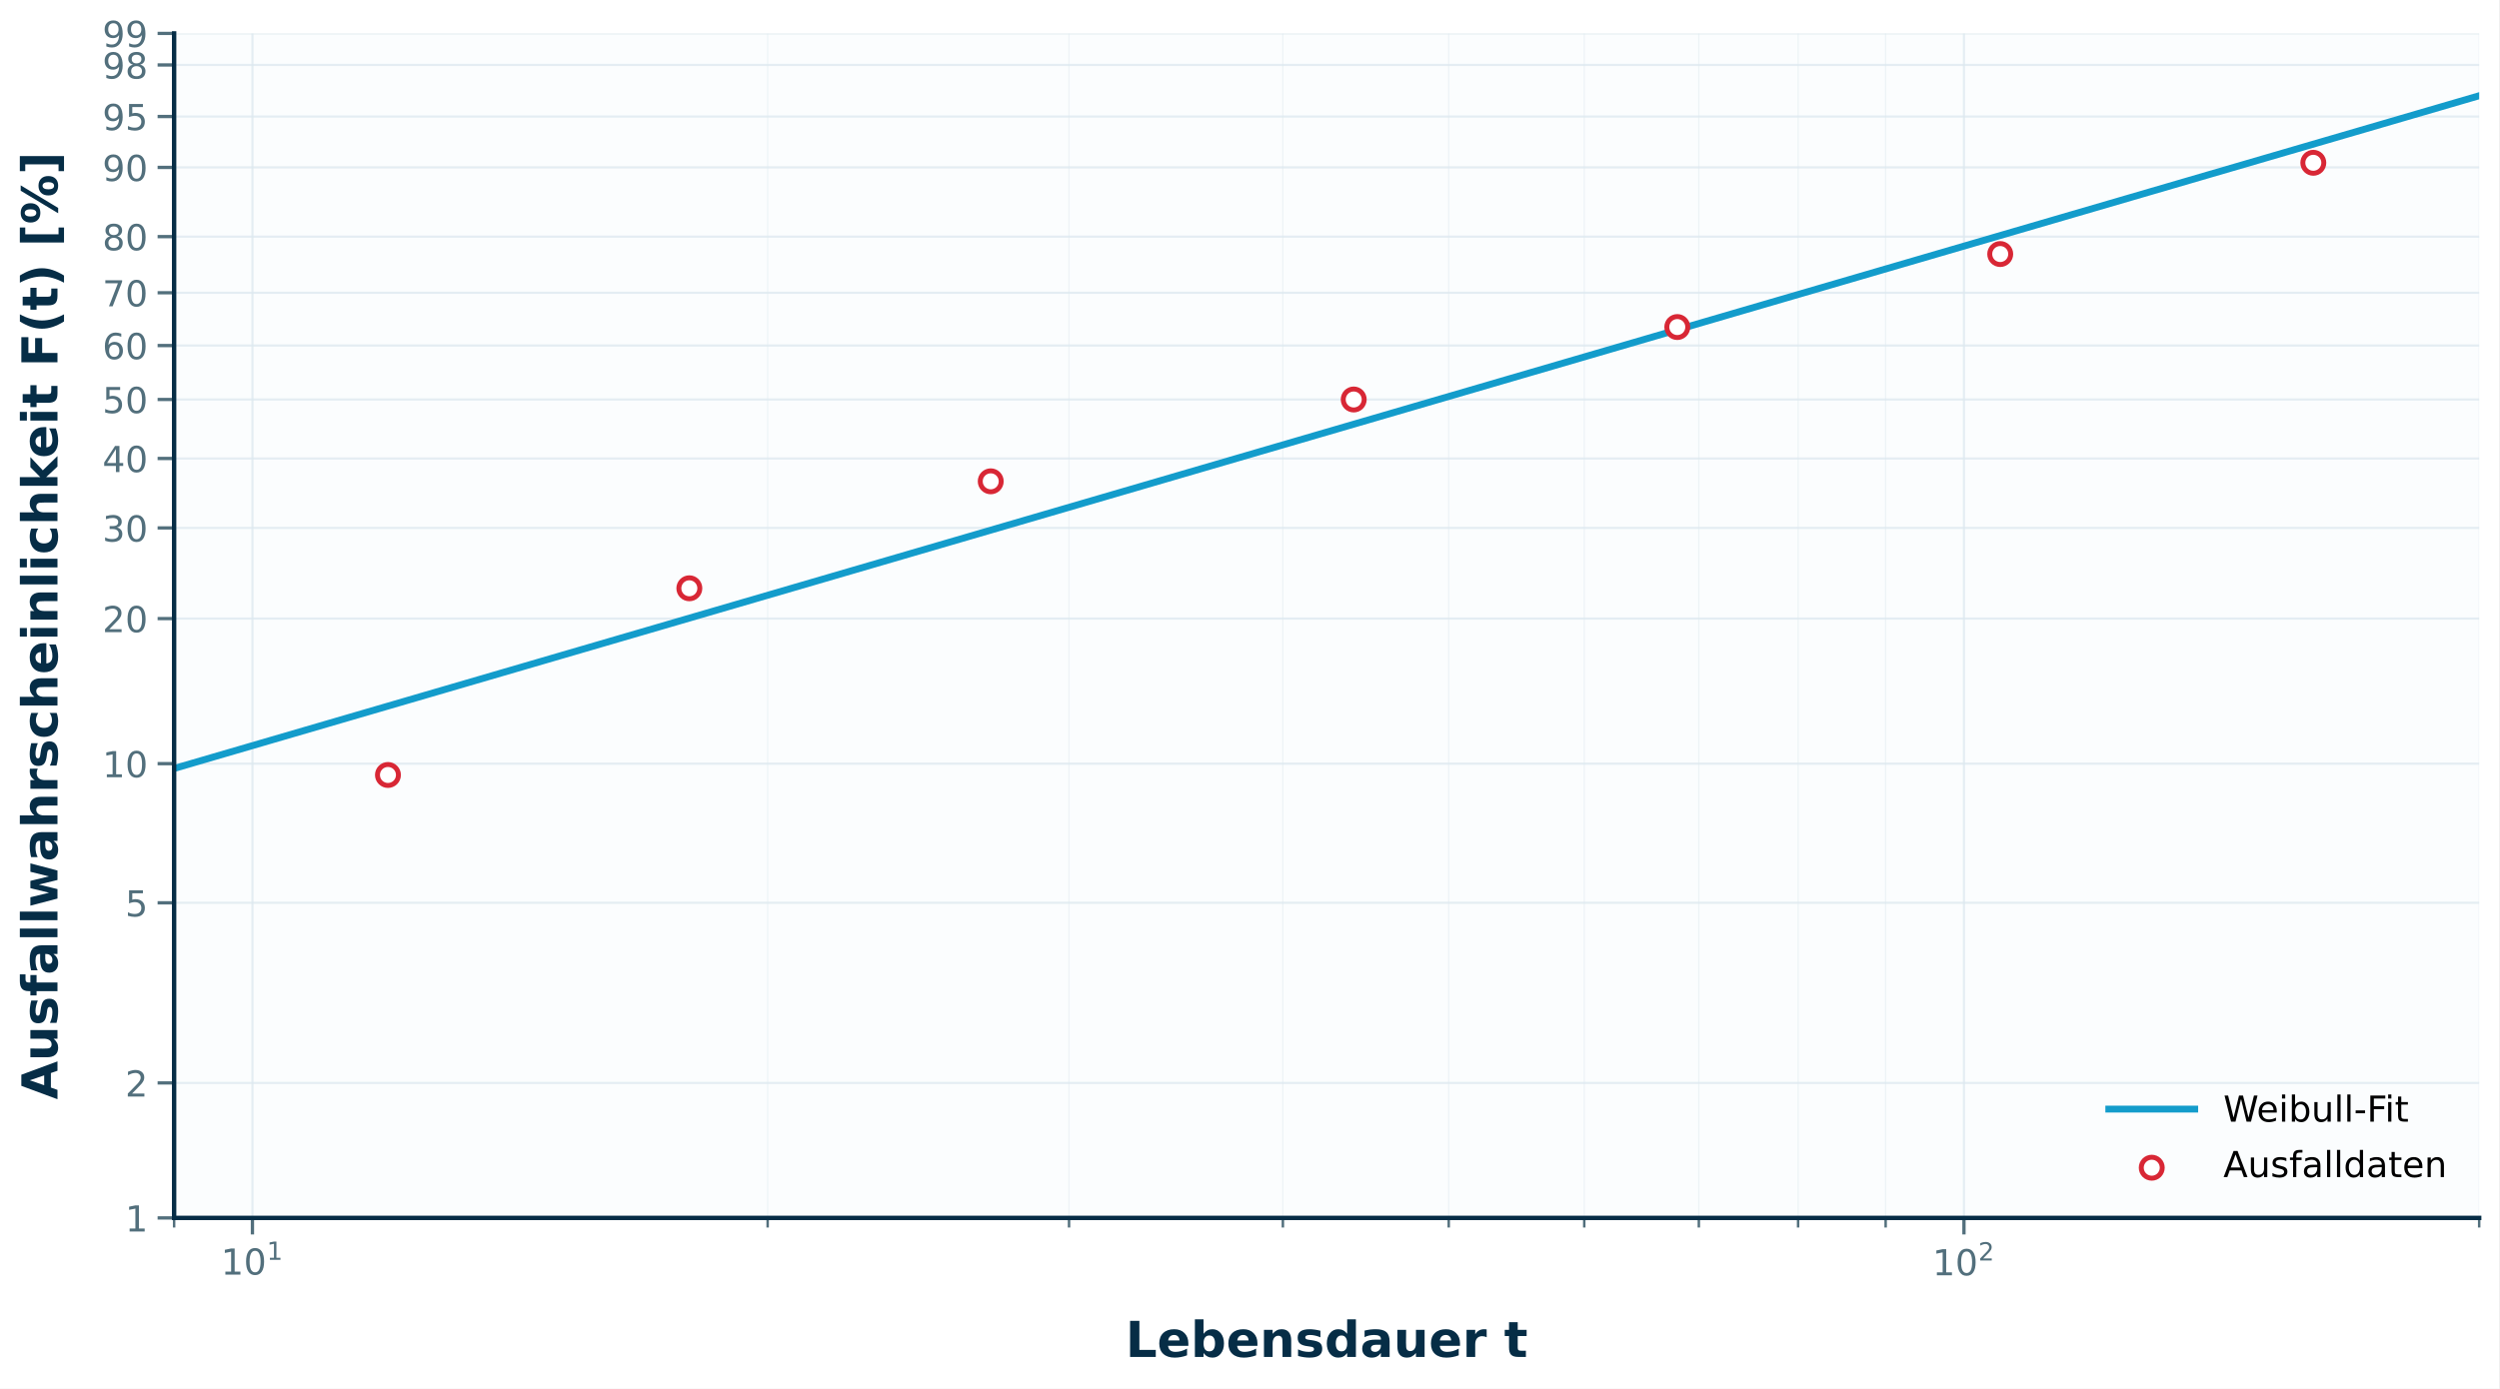
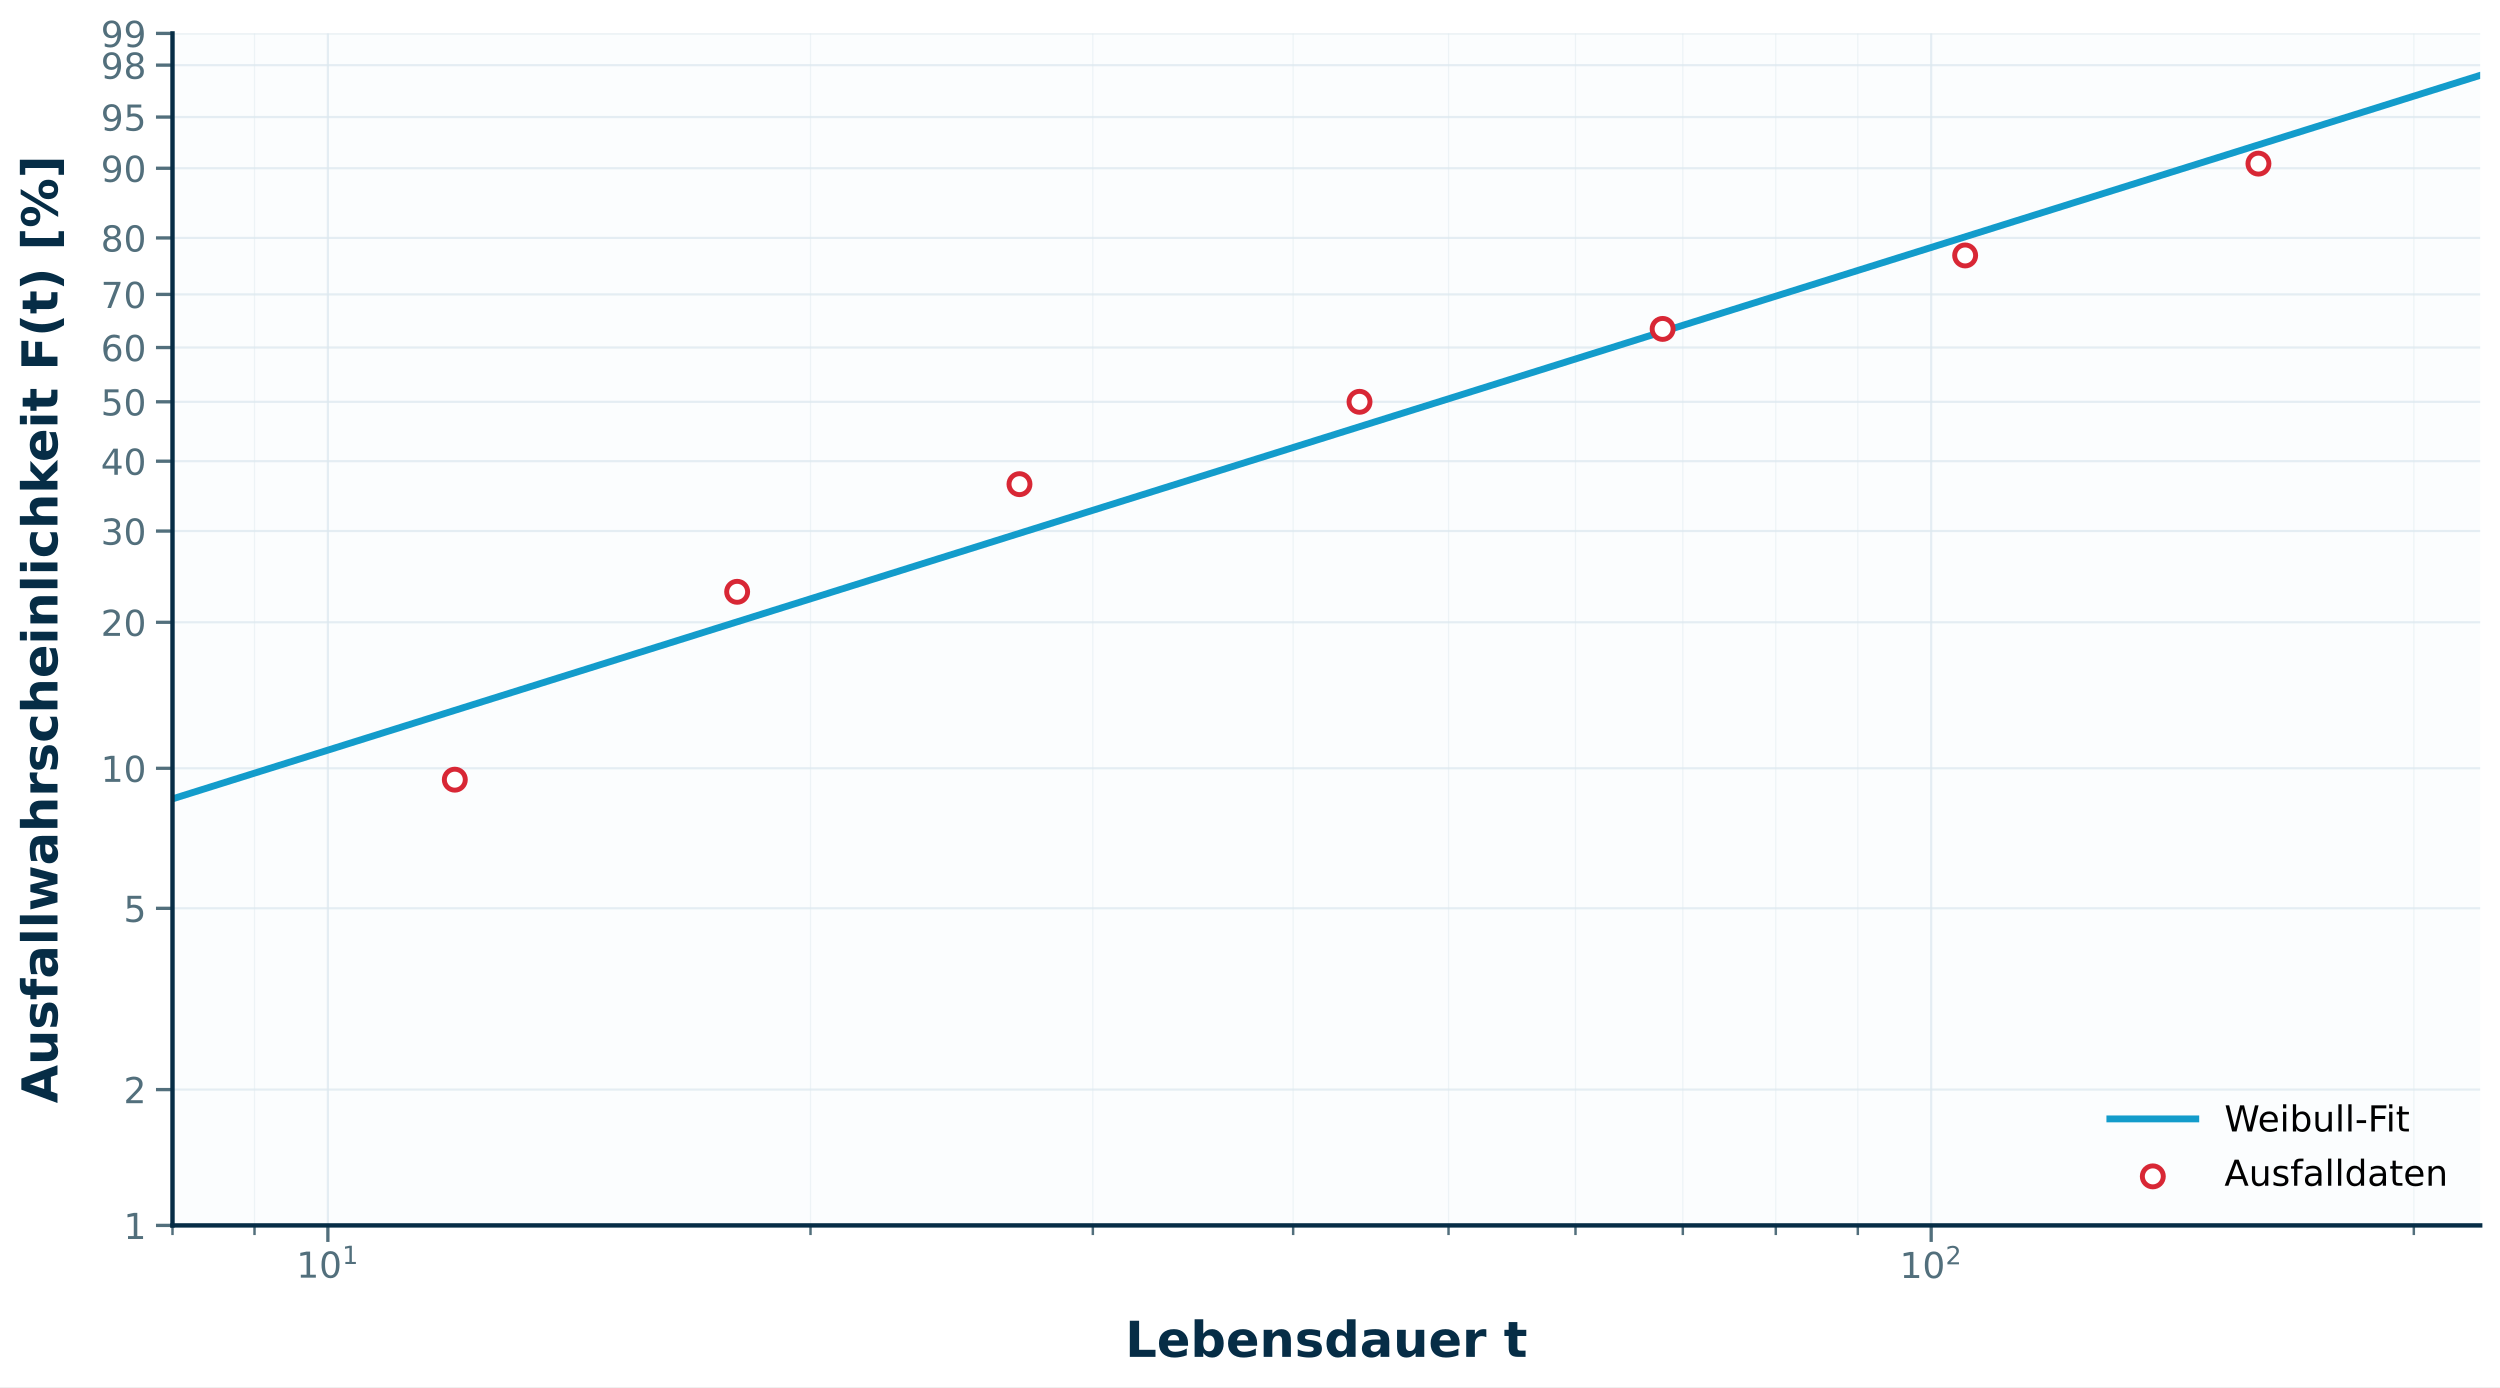
- <svg xmlns="http://www.w3.org/2000/svg" xmlns:xlink="http://www.w3.org/1999/xlink" width="907.664pt" height="504.541pt" viewBox="0 0 907.664 504.541" version="1.1">
+ <svg xmlns="http://www.w3.org/2000/svg" xmlns:xlink="http://www.w3.org/1999/xlink" width="908.183pt" height="503.861pt" viewBox="0 0 908.183 503.861" version="1.1">
  <defs>
    <style type="text/css">*{stroke-linejoin: round; stroke-linecap: butt}</style>
  </defs>
  <g id="figure_1">
    <g id="patch_1">
-       <path d="M 0 504.541  L 907.664 504.541  L 907.664 0  L 0 0  z " style="fill: #ffffff" />
+       <path d="M 0 503.861  L 908.183 503.861  L 908.183 0  L 0 0  z " style="fill: #ffffff" />
    </g>
    <g id="axes_1">
      <g id="patch_2">
-         <path d="M 63.244 442.497  L 900.464 442.497  L 900.464 12.138  L 63.244 12.138  z " style="fill: #fbfdfe" />
+         <path d="M 62.663 445.159  L 900.983 445.159  L 900.983 12.139  L 62.663 12.139  z " style="fill: #fbfdfe" />
      </g>
      <g id="matplotlib.axis_1">
        <g id="xtick_1">
          <g id="line2d_1">
-             <path d="M 91.689 442.497  L 91.689 12.138  " clip-path="url(#p58fdccdf12)" style="fill: none; stroke: #dce8ee; stroke-opacity: 0.75; stroke-width: 0.8; stroke-linecap: square" />
+             <path d="M 119.107 445.159  L 119.107 12.139  " clip-path="url(#pe718c71eda)" style="fill: none; stroke: #dce8ee; stroke-opacity: 0.75; stroke-width: 0.8; stroke-linecap: square" />
          </g>
          <g id="line2d_2">
            <defs>
-               <path id="m9594c41110" d="M 0 0  L 0 6  " style="stroke: #526f7c; stroke-width: 1.2" />
+               <path id="m0510dfa0d0" d="M 0 0  L 0 6  " style="stroke: #526f7c; stroke-width: 1.2" />
            </defs>
            <g>
-               <use xlink:href="#m9594c41110" x="91.689" y="442.497" style="fill: #526f7c; stroke: #526f7c; stroke-width: 1.2" />
+               <use xlink:href="#m0510dfa0d0" x="119.107" y="445.159" style="fill: #526f7c; stroke: #526f7c; stroke-width: 1.2" />
            </g>
          </g>
          <g id="text_1">
-             <g style="fill: #526f7c" transform="translate(80.2487 464.087)">
+             <g style="fill: #526f7c" transform="translate(107.6671 464.537)">
              <text>
-                 <tspan x="0" y="-0.992" style="font-size: 13px; font-family: 'DejaVu Sans'; fill: #526f7c">1</tspan>
-                 <tspan x="8.271" y="-0.992" style="font-size: 13px; font-family: 'DejaVu Sans'; fill: #526f7c">0</tspan>
-                 <tspan x="16.666" y="-6.361" style="font-size: 9.1px; font-family: 'DejaVu Sans'; fill: #526f7c">1</tspan>
+                 <tspan x="0" y="-0.384" style="font-size: 13px; font-family: 'DejaVu Sans'; fill: #526f7c">1</tspan>
+                 <tspan x="8.271" y="-0.384" style="font-size: 13px; font-family: 'DejaVu Sans'; fill: #526f7c">0</tspan>
+                 <tspan x="16.666" y="-5.361" style="font-size: 9.1px; font-family: 'DejaVu Sans'; fill: #526f7c">1</tspan>
              </text>
            </g>
          </g>
        </g>
        <g id="xtick_2">
          <g id="line2d_3">
-             <path d="M 713.331 442.497  L 713.331 12.138  " clip-path="url(#p58fdccdf12)" style="fill: none; stroke: #dce8ee; stroke-opacity: 0.75; stroke-width: 0.8; stroke-linecap: square" />
+             <path d="M 701.544 445.159  L 701.544 12.139  " clip-path="url(#pe718c71eda)" style="fill: none; stroke: #dce8ee; stroke-opacity: 0.75; stroke-width: 0.8; stroke-linecap: square" />
          </g>
          <g id="line2d_4">
            <g>
-               <use xlink:href="#m9594c41110" x="713.331" y="442.497" style="fill: #526f7c; stroke: #526f7c; stroke-width: 1.2" />
+               <use xlink:href="#m0510dfa0d0" x="701.544" y="445.159" style="fill: #526f7c; stroke: #526f7c; stroke-width: 1.2" />
            </g>
          </g>
          <g id="text_2">
-             <g style="fill: #526f7c" transform="translate(701.8909 464.217)">
+             <g style="fill: #526f7c" transform="translate(690.1036 464.537)">
              <text>
-                 <tspan x="0" y="-0.872" style="font-size: 13px; font-family: 'DejaVu Sans'; fill: #526f7c">1</tspan>
-                 <tspan x="8.271" y="-0.872" style="font-size: 13px; font-family: 'DejaVu Sans'; fill: #526f7c">0</tspan>
-                 <tspan x="16.666" y="-6.241" style="font-size: 9.1px; font-family: 'DejaVu Sans'; fill: #526f7c">2</tspan>
+                 <tspan x="0" y="-0.264" style="font-size: 13px; font-family: 'DejaVu Sans'; fill: #526f7c">1</tspan>
+                 <tspan x="8.271" y="-0.264" style="font-size: 13px; font-family: 'DejaVu Sans'; fill: #526f7c">0</tspan>
+                 <tspan x="16.666" y="-5.241" style="font-size: 9.1px; font-family: 'DejaVu Sans'; fill: #526f7c">2</tspan>
              </text>
            </g>
          </g>
        </g>
        <g id="xtick_3">
          <g id="line2d_5">
-             <path d="M 63.244 442.497  L 63.244 12.138  " clip-path="url(#p58fdccdf12)" style="fill: none; stroke: #dce8ee; stroke-opacity: 0.45; stroke-width: 0.45; stroke-linecap: square" />
+             <path d="M 62.663 445.159  L 62.663 12.139  " clip-path="url(#pe718c71eda)" style="fill: none; stroke: #dce8ee; stroke-opacity: 0.45; stroke-width: 0.45; stroke-linecap: square" />
          </g>
          <g id="line2d_6">
            <defs>
-               <path id="m2a8c888214" d="M 0 0  L 0 3.5  " style="stroke: #526f7c; stroke-width: 0.9" />
+               <path id="ma591bdbd3f" d="M 0 0  L 0 3.5  " style="stroke: #526f7c; stroke-width: 0.9" />
            </defs>
            <g>
-               <use xlink:href="#m2a8c888214" x="63.244" y="442.497" style="fill: #526f7c; stroke: #526f7c; stroke-width: 0.9" />
+               <use xlink:href="#ma591bdbd3f" x="62.663" y="445.159" style="fill: #526f7c; stroke: #526f7c; stroke-width: 0.9" />
            </g>
          </g>
        </g>
        <g id="xtick_4">
          <g id="line2d_7">
-             <path d="M 278.822 442.497  L 278.822 12.138  " clip-path="url(#p58fdccdf12)" style="fill: none; stroke: #dce8ee; stroke-opacity: 0.45; stroke-width: 0.45; stroke-linecap: square" />
+             <path d="M 92.456 445.159  L 92.456 12.139  " clip-path="url(#pe718c71eda)" style="fill: none; stroke: #dce8ee; stroke-opacity: 0.45; stroke-width: 0.45; stroke-linecap: square" />
          </g>
          <g id="line2d_8">
            <g>
-               <use xlink:href="#m2a8c888214" x="278.822" y="442.497" style="fill: #526f7c; stroke: #526f7c; stroke-width: 0.9" />
+               <use xlink:href="#ma591bdbd3f" x="92.456" y="445.159" style="fill: #526f7c; stroke: #526f7c; stroke-width: 0.9" />
            </g>
          </g>
        </g>
        <g id="xtick_5">
          <g id="line2d_9">
-             <path d="M 388.287 442.497  L 388.287 12.138  " clip-path="url(#p58fdccdf12)" style="fill: none; stroke: #dce8ee; stroke-opacity: 0.45; stroke-width: 0.45; stroke-linecap: square" />
+             <path d="M 294.438 445.159  L 294.438 12.139  " clip-path="url(#pe718c71eda)" style="fill: none; stroke: #dce8ee; stroke-opacity: 0.45; stroke-width: 0.45; stroke-linecap: square" />
          </g>
          <g id="line2d_10">
            <g>
-               <use xlink:href="#m2a8c888214" x="388.287" y="442.497" style="fill: #526f7c; stroke: #526f7c; stroke-width: 0.9" />
+               <use xlink:href="#ma591bdbd3f" x="294.438" y="445.159" style="fill: #526f7c; stroke: #526f7c; stroke-width: 0.9" />
            </g>
          </g>
        </g>
        <g id="xtick_6">
          <g id="line2d_11">
-             <path d="M 465.955 442.497  L 465.955 12.138  " clip-path="url(#p58fdccdf12)" style="fill: none; stroke: #dce8ee; stroke-opacity: 0.45; stroke-width: 0.45; stroke-linecap: square" />
+             <path d="M 397 445.159  L 397 12.139  " clip-path="url(#pe718c71eda)" style="fill: none; stroke: #dce8ee; stroke-opacity: 0.45; stroke-width: 0.45; stroke-linecap: square" />
          </g>
          <g id="line2d_12">
            <g>
-               <use xlink:href="#m2a8c888214" x="465.955" y="442.497" style="fill: #526f7c; stroke: #526f7c; stroke-width: 0.9" />
+               <use xlink:href="#ma591bdbd3f" x="397" y="445.159" style="fill: #526f7c; stroke: #526f7c; stroke-width: 0.9" />
            </g>
          </g>
        </g>
        <g id="xtick_7">
          <g id="line2d_13">
-             <path d="M 526.198 442.497  L 526.198 12.138  " clip-path="url(#p58fdccdf12)" style="fill: none; stroke: #dce8ee; stroke-opacity: 0.45; stroke-width: 0.45; stroke-linecap: square" />
+             <path d="M 469.769 445.159  L 469.769 12.139  " clip-path="url(#pe718c71eda)" style="fill: none; stroke: #dce8ee; stroke-opacity: 0.45; stroke-width: 0.45; stroke-linecap: square" />
          </g>
          <g id="line2d_14">
            <g>
-               <use xlink:href="#m2a8c888214" x="526.198" y="442.497" style="fill: #526f7c; stroke: #526f7c; stroke-width: 0.9" />
+               <use xlink:href="#ma591bdbd3f" x="469.769" y="445.159" style="fill: #526f7c; stroke: #526f7c; stroke-width: 0.9" />
            </g>
          </g>
        </g>
        <g id="xtick_8">
          <g id="line2d_15">
-             <path d="M 575.42 442.497  L 575.42 12.138  " clip-path="url(#p58fdccdf12)" style="fill: none; stroke: #dce8ee; stroke-opacity: 0.45; stroke-width: 0.45; stroke-linecap: square" />
+             <path d="M 526.213 445.159  L 526.213 12.139  " clip-path="url(#pe718c71eda)" style="fill: none; stroke: #dce8ee; stroke-opacity: 0.45; stroke-width: 0.45; stroke-linecap: square" />
          </g>
          <g id="line2d_16">
            <g>
-               <use xlink:href="#m2a8c888214" x="575.42" y="442.497" style="fill: #526f7c; stroke: #526f7c; stroke-width: 0.9" />
+               <use xlink:href="#ma591bdbd3f" x="526.213" y="445.159" style="fill: #526f7c; stroke: #526f7c; stroke-width: 0.9" />
            </g>
          </g>
        </g>
        <g id="xtick_9">
          <g id="line2d_17">
-             <path d="M 617.037 442.497  L 617.037 12.138  " clip-path="url(#p58fdccdf12)" style="fill: none; stroke: #dce8ee; stroke-opacity: 0.45; stroke-width: 0.45; stroke-linecap: square" />
+             <path d="M 572.331 445.159  L 572.331 12.139  " clip-path="url(#pe718c71eda)" style="fill: none; stroke: #dce8ee; stroke-opacity: 0.45; stroke-width: 0.45; stroke-linecap: square" />
          </g>
          <g id="line2d_18">
            <g>
-               <use xlink:href="#m2a8c888214" x="617.037" y="442.497" style="fill: #526f7c; stroke: #526f7c; stroke-width: 0.9" />
+               <use xlink:href="#ma591bdbd3f" x="572.331" y="445.159" style="fill: #526f7c; stroke: #526f7c; stroke-width: 0.9" />
            </g>
          </g>
        </g>
        <g id="xtick_10">
          <g id="line2d_19">
-             <path d="M 653.088 442.497  L 653.088 12.138  " clip-path="url(#p58fdccdf12)" style="fill: none; stroke: #dce8ee; stroke-opacity: 0.45; stroke-width: 0.45; stroke-linecap: square" />
+             <path d="M 611.323 445.159  L 611.323 12.139  " clip-path="url(#pe718c71eda)" style="fill: none; stroke: #dce8ee; stroke-opacity: 0.45; stroke-width: 0.45; stroke-linecap: square" />
          </g>
          <g id="line2d_20">
            <g>
-               <use xlink:href="#m2a8c888214" x="653.088" y="442.497" style="fill: #526f7c; stroke: #526f7c; stroke-width: 0.9" />
+               <use xlink:href="#ma591bdbd3f" x="611.323" y="445.159" style="fill: #526f7c; stroke: #526f7c; stroke-width: 0.9" />
            </g>
          </g>
        </g>
        <g id="xtick_11">
          <g id="line2d_21">
-             <path d="M 684.886 442.497  L 684.886 12.138  " clip-path="url(#p58fdccdf12)" style="fill: none; stroke: #dce8ee; stroke-opacity: 0.45; stroke-width: 0.45; stroke-linecap: square" />
+             <path d="M 645.1 445.159  L 645.1 12.139  " clip-path="url(#pe718c71eda)" style="fill: none; stroke: #dce8ee; stroke-opacity: 0.45; stroke-width: 0.45; stroke-linecap: square" />
          </g>
          <g id="line2d_22">
            <g>
-               <use xlink:href="#m2a8c888214" x="684.886" y="442.497" style="fill: #526f7c; stroke: #526f7c; stroke-width: 0.9" />
+               <use xlink:href="#ma591bdbd3f" x="645.1" y="445.159" style="fill: #526f7c; stroke: #526f7c; stroke-width: 0.9" />
            </g>
          </g>
        </g>
        <g id="xtick_12">
          <g id="line2d_23">
-             <path d="M 900.464 442.497  L 900.464 12.138  " clip-path="url(#p58fdccdf12)" style="fill: none; stroke: #dce8ee; stroke-opacity: 0.45; stroke-width: 0.45; stroke-linecap: square" />
+             <path d="M 674.893 445.159  L 674.893 12.139  " clip-path="url(#pe718c71eda)" style="fill: none; stroke: #dce8ee; stroke-opacity: 0.45; stroke-width: 0.45; stroke-linecap: square" />
          </g>
          <g id="line2d_24">
            <g>
-               <use xlink:href="#m2a8c888214" x="900.464" y="442.497" style="fill: #526f7c; stroke: #526f7c; stroke-width: 0.9" />
+               <use xlink:href="#ma591bdbd3f" x="674.893" y="445.159" style="fill: #526f7c; stroke: #526f7c; stroke-width: 0.9" />
+             </g>
+           </g>
+         </g>
+         <g id="xtick_13">
+           <g id="line2d_25">
+             <path d="M 876.875 445.159  L 876.875 12.139  " clip-path="url(#pe718c71eda)" style="fill: none; stroke: #dce8ee; stroke-opacity: 0.45; stroke-width: 0.45; stroke-linecap: square" />
+           </g>
+           <g id="line2d_26">
+             <g>
+               <use xlink:href="#ma591bdbd3f" x="876.875" y="445.159" style="fill: #526f7c; stroke: #526f7c; stroke-width: 0.9" />
            </g>
          </g>
        </g>
        <g id="text_3">
-           <text style="font-weight: 700; font-size: 18px; font-family: 'DejaVu Sans'; text-anchor: middle; fill: #062d46" x="481.854" y="493.017" transform="rotate(-0 481.8539 493.0172)">Lebensdauer t</text>
+           <text style="font-weight: 700; font-size: 18px; font-family: 'DejaVu Sans'; text-anchor: middle; fill: #062d46" x="481.823" y="492.918" transform="rotate(-0 481.8231 492.9177)">Lebensdauer t</text>
        </g>
      </g>
      <g id="matplotlib.axis_2">
        <g id="ytick_1">
-           <g id="line2d_25">
-             <path d="M 63.244 442.497  L 900.464 442.497  " clip-path="url(#p58fdccdf12)" style="fill: none; stroke: #dce8ee; stroke-opacity: 0.75; stroke-width: 0.8; stroke-linecap: square" />
-           </g>
-           <g id="line2d_26">
+           <g id="line2d_27">
+             <path d="M 62.663 445.159  L 900.983 445.159  " clip-path="url(#pe718c71eda)" style="fill: none; stroke: #dce8ee; stroke-opacity: 0.75; stroke-width: 0.8; stroke-linecap: square" />
+           </g>
+           <g id="line2d_28">
            <defs>
-               <path id="m9ea22dfde1" d="M 0 0  L -6 0  " style="stroke: #526f7c; stroke-width: 1.2" />
+               <path id="m55035fe10d" d="M 0 0  L -6 0  " style="stroke: #526f7c; stroke-width: 1.2" />
            </defs>
            <g>
-               <use xlink:href="#m9ea22dfde1" x="63.244" y="442.497" style="fill: #526f7c; stroke: #526f7c; stroke-width: 1.2" />
+               <use xlink:href="#m55035fe10d" x="62.663" y="445.159" style="fill: #526f7c; stroke: #526f7c; stroke-width: 1.2" />
            </g>
          </g>
          <g id="text_4">
-             <text style="font-size: 13px; font-family: 'DejaVu Sans'; text-anchor: end; fill: #526f7c" x="53.744" y="447.435" transform="rotate(-0 53.74391 447.4354)">1</text>
+             <text style="font-size: 13px; font-family: 'DejaVu Sans'; text-anchor: end; fill: #526f7c" x="53.163" y="450.098" transform="rotate(-0 53.16313 450.098)">1</text>
          </g>
        </g>
        <g id="ytick_2">
-           <g id="line2d_27">
-             <path d="M 63.244 393.458  L 900.464 393.458  " clip-path="url(#p58fdccdf12)" style="fill: none; stroke: #dce8ee; stroke-opacity: 0.75; stroke-width: 0.8; stroke-linecap: square" />
-           </g>
-           <g id="line2d_28">
-             <g>
-               <use xlink:href="#m9ea22dfde1" x="63.244" y="393.458" style="fill: #526f7c; stroke: #526f7c; stroke-width: 1.2" />
+           <g id="line2d_29">
+             <path d="M 62.663 395.816  L 900.983 395.816  " clip-path="url(#pe718c71eda)" style="fill: none; stroke: #dce8ee; stroke-opacity: 0.75; stroke-width: 0.8; stroke-linecap: square" />
+           </g>
+           <g id="line2d_30">
+             <g>
+               <use xlink:href="#m55035fe10d" x="62.663" y="395.816" style="fill: #526f7c; stroke: #526f7c; stroke-width: 1.2" />
            </g>
          </g>
          <g id="text_5">
-             <text style="font-size: 13px; font-family: 'DejaVu Sans'; text-anchor: end; fill: #526f7c" x="53.744" y="398.396" transform="rotate(-0 53.74391 398.396)">2</text>
+             <text style="font-size: 13px; font-family: 'DejaVu Sans'; text-anchor: end; fill: #526f7c" x="53.163" y="400.755" transform="rotate(-0 53.16313 400.7552)">2</text>
          </g>
        </g>
        <g id="ytick_3">
-           <g id="line2d_29">
-             <path d="M 63.244 328.016  L 900.464 328.016  " clip-path="url(#p58fdccdf12)" style="fill: none; stroke: #dce8ee; stroke-opacity: 0.75; stroke-width: 0.8; stroke-linecap: square" />
-           </g>
-           <g id="line2d_30">
-             <g>
-               <use xlink:href="#m9ea22dfde1" x="63.244" y="328.016" style="fill: #526f7c; stroke: #526f7c; stroke-width: 1.2" />
+           <g id="line2d_31">
+             <path d="M 62.663 329.97  L 900.983 329.97  " clip-path="url(#pe718c71eda)" style="fill: none; stroke: #dce8ee; stroke-opacity: 0.75; stroke-width: 0.8; stroke-linecap: square" />
+           </g>
+           <g id="line2d_32">
+             <g>
+               <use xlink:href="#m55035fe10d" x="62.663" y="329.97" style="fill: #526f7c; stroke: #526f7c; stroke-width: 1.2" />
            </g>
          </g>
          <g id="text_6">
-             <text style="font-size: 13px; font-family: 'DejaVu Sans'; text-anchor: end; fill: #526f7c" x="53.744" y="332.954" transform="rotate(-0 53.74391 332.9541)">5</text>
+             <text style="font-size: 13px; font-family: 'DejaVu Sans'; text-anchor: end; fill: #526f7c" x="53.163" y="334.909" transform="rotate(-0 53.16313 334.9087)">5</text>
          </g>
        </g>
        <g id="ytick_4">
-           <g id="line2d_31">
-             <path d="M 63.244 277.458  L 900.464 277.458  " clip-path="url(#p58fdccdf12)" style="fill: none; stroke: #dce8ee; stroke-opacity: 0.75; stroke-width: 0.8; stroke-linecap: square" />
-           </g>
-           <g id="line2d_32">
-             <g>
-               <use xlink:href="#m9ea22dfde1" x="63.244" y="277.458" style="fill: #526f7c; stroke: #526f7c; stroke-width: 1.2" />
+           <g id="line2d_33">
+             <path d="M 62.663 279.099  L 900.983 279.099  " clip-path="url(#pe718c71eda)" style="fill: none; stroke: #dce8ee; stroke-opacity: 0.75; stroke-width: 0.8; stroke-linecap: square" />
+           </g>
+           <g id="line2d_34">
+             <g>
+               <use xlink:href="#m55035fe10d" x="62.663" y="279.099" style="fill: #526f7c; stroke: #526f7c; stroke-width: 1.2" />
            </g>
          </g>
          <g id="text_7">
-             <text style="font-size: 13px; font-family: 'DejaVu Sans'; text-anchor: end; fill: #526f7c" x="53.744" y="282.396" transform="rotate(-0 53.74391 282.3964)">10</text>
+             <text style="font-size: 13px; font-family: 'DejaVu Sans'; text-anchor: end; fill: #526f7c" x="53.163" y="284.038" transform="rotate(-0 53.16313 284.0382)">10</text>
          </g>
        </g>
        <g id="ytick_5">
-           <g id="line2d_33">
-             <path d="M 63.244 224.751  L 900.464 224.751  " clip-path="url(#p58fdccdf12)" style="fill: none; stroke: #dce8ee; stroke-opacity: 0.75; stroke-width: 0.8; stroke-linecap: square" />
-           </g>
-           <g id="line2d_34">
-             <g>
-               <use xlink:href="#m9ea22dfde1" x="63.244" y="224.751" style="fill: #526f7c; stroke: #526f7c; stroke-width: 1.2" />
+           <g id="line2d_35">
+             <path d="M 62.663 226.066  L 900.983 226.066  " clip-path="url(#pe718c71eda)" style="fill: none; stroke: #dce8ee; stroke-opacity: 0.75; stroke-width: 0.8; stroke-linecap: square" />
+           </g>
+           <g id="line2d_36">
+             <g>
+               <use xlink:href="#m55035fe10d" x="62.663" y="226.066" style="fill: #526f7c; stroke: #526f7c; stroke-width: 1.2" />
            </g>
          </g>
          <g id="text_8">
-             <text style="font-size: 13px; font-family: 'DejaVu Sans'; text-anchor: end; fill: #526f7c" x="53.744" y="229.689" transform="rotate(-0 53.74391 229.6894)">20</text>
+             <text style="font-size: 13px; font-family: 'DejaVu Sans'; text-anchor: end; fill: #526f7c" x="53.163" y="231.005" transform="rotate(-0 53.16313 231.0053)">20</text>
          </g>
        </g>
        <g id="ytick_6">
-           <g id="line2d_35">
-             <path d="M 63.244 191.81  L 900.464 191.81  " clip-path="url(#p58fdccdf12)" style="fill: none; stroke: #dce8ee; stroke-opacity: 0.75; stroke-width: 0.8; stroke-linecap: square" />
-           </g>
-           <g id="line2d_36">
-             <g>
-               <use xlink:href="#m9ea22dfde1" x="63.244" y="191.81" style="fill: #526f7c; stroke: #526f7c; stroke-width: 1.2" />
+           <g id="line2d_37">
+             <path d="M 62.663 192.921  L 900.983 192.921  " clip-path="url(#pe718c71eda)" style="fill: none; stroke: #dce8ee; stroke-opacity: 0.75; stroke-width: 0.8; stroke-linecap: square" />
+           </g>
+           <g id="line2d_38">
+             <g>
+               <use xlink:href="#m55035fe10d" x="62.663" y="192.921" style="fill: #526f7c; stroke: #526f7c; stroke-width: 1.2" />
            </g>
          </g>
          <g id="text_9">
-             <text style="font-size: 13px; font-family: 'DejaVu Sans'; text-anchor: end; fill: #526f7c" x="53.744" y="196.748" transform="rotate(-0 53.74391 196.7481)">30</text>
+             <text style="font-size: 13px; font-family: 'DejaVu Sans'; text-anchor: end; fill: #526f7c" x="53.163" y="197.86" transform="rotate(-0 53.16313 197.8603)">30</text>
          </g>
        </g>
        <g id="ytick_7">
-           <g id="line2d_37">
-             <path d="M 63.244 166.581  L 900.464 166.581  " clip-path="url(#p58fdccdf12)" style="fill: none; stroke: #dce8ee; stroke-opacity: 0.75; stroke-width: 0.8; stroke-linecap: square" />
-           </g>
-           <g id="line2d_38">
-             <g>
-               <use xlink:href="#m9ea22dfde1" x="63.244" y="166.581" style="fill: #526f7c; stroke: #526f7c; stroke-width: 1.2" />
+           <g id="line2d_39">
+             <path d="M 62.663 167.536  L 900.983 167.536  " clip-path="url(#pe718c71eda)" style="fill: none; stroke: #dce8ee; stroke-opacity: 0.75; stroke-width: 0.8; stroke-linecap: square" />
+           </g>
+           <g id="line2d_40">
+             <g>
+               <use xlink:href="#m55035fe10d" x="62.663" y="167.536" style="fill: #526f7c; stroke: #526f7c; stroke-width: 1.2" />
            </g>
          </g>
          <g id="text_10">
-             <text style="font-size: 13px; font-family: 'DejaVu Sans'; text-anchor: end; fill: #526f7c" x="53.744" y="171.519" transform="rotate(-0 53.74391 171.5191)">40</text>
+             <text style="font-size: 13px; font-family: 'DejaVu Sans'; text-anchor: end; fill: #526f7c" x="53.163" y="172.475" transform="rotate(-0 53.16313 172.4753)">40</text>
          </g>
        </g>
        <g id="ytick_8">
-           <g id="line2d_39">
-             <path d="M 63.244 145.144  L 900.464 145.144  " clip-path="url(#p58fdccdf12)" style="fill: none; stroke: #dce8ee; stroke-opacity: 0.75; stroke-width: 0.8; stroke-linecap: square" />
-           </g>
-           <g id="line2d_40">
-             <g>
-               <use xlink:href="#m9ea22dfde1" x="63.244" y="145.144" style="fill: #526f7c; stroke: #526f7c; stroke-width: 1.2" />
+           <g id="line2d_41">
+             <path d="M 62.663 145.967  L 900.983 145.967  " clip-path="url(#pe718c71eda)" style="fill: none; stroke: #dce8ee; stroke-opacity: 0.75; stroke-width: 0.8; stroke-linecap: square" />
+           </g>
+           <g id="line2d_42">
+             <g>
+               <use xlink:href="#m55035fe10d" x="62.663" y="145.967" style="fill: #526f7c; stroke: #526f7c; stroke-width: 1.2" />
            </g>
          </g>
          <g id="text_11">
-             <text style="font-size: 13px; font-family: 'DejaVu Sans'; text-anchor: end; fill: #526f7c" x="53.744" y="150.082" transform="rotate(-0 53.74391 150.0822)">50</text>
+             <text style="font-size: 13px; font-family: 'DejaVu Sans'; text-anchor: end; fill: #526f7c" x="53.163" y="150.906" transform="rotate(-0 53.16313 150.9057)">50</text>
          </g>
        </g>
        <g id="ytick_9">
-           <g id="line2d_41">
-             <path d="M 63.244 125.541  L 900.464 125.541  " clip-path="url(#p58fdccdf12)" style="fill: none; stroke: #dce8ee; stroke-opacity: 0.75; stroke-width: 0.8; stroke-linecap: square" />
-           </g>
-           <g id="line2d_42">
-             <g>
-               <use xlink:href="#m9ea22dfde1" x="63.244" y="125.541" style="fill: #526f7c; stroke: #526f7c; stroke-width: 1.2" />
+           <g id="line2d_43">
+             <path d="M 62.663 126.243  L 900.983 126.243  " clip-path="url(#pe718c71eda)" style="fill: none; stroke: #dce8ee; stroke-opacity: 0.75; stroke-width: 0.8; stroke-linecap: square" />
+           </g>
+           <g id="line2d_44">
+             <g>
+               <use xlink:href="#m55035fe10d" x="62.663" y="126.243" style="fill: #526f7c; stroke: #526f7c; stroke-width: 1.2" />
            </g>
          </g>
          <g id="text_12">
-             <text style="font-size: 13px; font-family: 'DejaVu Sans'; text-anchor: end; fill: #526f7c" x="53.744" y="130.48" transform="rotate(-0 53.74391 130.4799)">60</text>
+             <text style="font-size: 13px; font-family: 'DejaVu Sans'; text-anchor: end; fill: #526f7c" x="53.163" y="131.182" transform="rotate(-0 53.16313 131.1823)">60</text>
          </g>
        </g>
        <g id="ytick_10">
-           <g id="line2d_43">
-             <path d="M 63.244 106.364  L 900.464 106.364  " clip-path="url(#p58fdccdf12)" style="fill: none; stroke: #dce8ee; stroke-opacity: 0.75; stroke-width: 0.8; stroke-linecap: square" />
-           </g>
-           <g id="line2d_44">
-             <g>
-               <use xlink:href="#m9ea22dfde1" x="63.244" y="106.364" style="fill: #526f7c; stroke: #526f7c; stroke-width: 1.2" />
+           <g id="line2d_45">
+             <path d="M 62.663 106.947  L 900.983 106.947  " clip-path="url(#pe718c71eda)" style="fill: none; stroke: #dce8ee; stroke-opacity: 0.75; stroke-width: 0.8; stroke-linecap: square" />
+           </g>
+           <g id="line2d_46">
+             <g>
+               <use xlink:href="#m55035fe10d" x="62.663" y="106.947" style="fill: #526f7c; stroke: #526f7c; stroke-width: 1.2" />
            </g>
          </g>
          <g id="text_13">
-             <text style="font-size: 13px; font-family: 'DejaVu Sans'; text-anchor: end; fill: #526f7c" x="53.744" y="111.302" transform="rotate(-0 53.74391 111.3021)">70</text>
+             <text style="font-size: 13px; font-family: 'DejaVu Sans'; text-anchor: end; fill: #526f7c" x="53.163" y="111.886" transform="rotate(-0 53.16313 111.8859)">70</text>
          </g>
        </g>
        <g id="ytick_11">
-           <g id="line2d_45">
-             <path d="M 63.244 85.977  L 900.464 85.977  " clip-path="url(#p58fdccdf12)" style="fill: none; stroke: #dce8ee; stroke-opacity: 0.75; stroke-width: 0.8; stroke-linecap: square" />
-           </g>
-           <g id="line2d_46">
-             <g>
-               <use xlink:href="#m9ea22dfde1" x="63.244" y="85.977" style="fill: #526f7c; stroke: #526f7c; stroke-width: 1.2" />
+           <g id="line2d_47">
+             <path d="M 62.663 86.434  L 900.983 86.434  " clip-path="url(#pe718c71eda)" style="fill: none; stroke: #dce8ee; stroke-opacity: 0.75; stroke-width: 0.8; stroke-linecap: square" />
+           </g>
+           <g id="line2d_48">
+             <g>
+               <use xlink:href="#m55035fe10d" x="62.663" y="86.434" style="fill: #526f7c; stroke: #526f7c; stroke-width: 1.2" />
            </g>
          </g>
          <g id="text_14">
-             <text style="font-size: 13px; font-family: 'DejaVu Sans'; text-anchor: end; fill: #526f7c" x="53.744" y="90.916" transform="rotate(-0 53.74391 90.91558)">80</text>
+             <text style="font-size: 13px; font-family: 'DejaVu Sans'; text-anchor: end; fill: #526f7c" x="53.163" y="91.373" transform="rotate(-0 53.16313 91.37325)">80</text>
          </g>
        </g>
        <g id="ytick_12">
-           <g id="line2d_47">
-             <path d="M 63.244 60.822  L 900.464 60.822  " clip-path="url(#p58fdccdf12)" style="fill: none; stroke: #dce8ee; stroke-opacity: 0.75; stroke-width: 0.8; stroke-linecap: square" />
-           </g>
-           <g id="line2d_48">
-             <g>
-               <use xlink:href="#m9ea22dfde1" x="63.244" y="60.822" style="fill: #526f7c; stroke: #526f7c; stroke-width: 1.2" />
+           <g id="line2d_49">
+             <path d="M 62.663 61.124  L 900.983 61.124  " clip-path="url(#pe718c71eda)" style="fill: none; stroke: #dce8ee; stroke-opacity: 0.75; stroke-width: 0.8; stroke-linecap: square" />
+           </g>
+           <g id="line2d_50">
+             <g>
+               <use xlink:href="#m55035fe10d" x="62.663" y="61.124" style="fill: #526f7c; stroke: #526f7c; stroke-width: 1.2" />
            </g>
          </g>
          <g id="text_15">
-             <text style="font-size: 13px; font-family: 'DejaVu Sans'; text-anchor: end; fill: #526f7c" x="53.744" y="65.761" transform="rotate(-0 53.74391 65.76077)">90</text>
+             <text style="font-size: 13px; font-family: 'DejaVu Sans'; text-anchor: end; fill: #526f7c" x="53.163" y="66.063" transform="rotate(-0 53.16313 66.06287)">90</text>
          </g>
        </g>
        <g id="ytick_13">
-           <g id="line2d_49">
-             <path d="M 63.244 42.339  L 900.464 42.339  " clip-path="url(#p58fdccdf12)" style="fill: none; stroke: #dce8ee; stroke-opacity: 0.75; stroke-width: 0.8; stroke-linecap: square" />
-           </g>
-           <g id="line2d_50">
-             <g>
-               <use xlink:href="#m9ea22dfde1" x="63.244" y="42.339" style="fill: #526f7c; stroke: #526f7c; stroke-width: 1.2" />
+           <g id="line2d_51">
+             <path d="M 62.663 42.527  L 900.983 42.527  " clip-path="url(#pe718c71eda)" style="fill: none; stroke: #dce8ee; stroke-opacity: 0.75; stroke-width: 0.8; stroke-linecap: square" />
+           </g>
+           <g id="line2d_52">
+             <g>
+               <use xlink:href="#m55035fe10d" x="62.663" y="42.527" style="fill: #526f7c; stroke: #526f7c; stroke-width: 1.2" />
            </g>
          </g>
          <g id="text_16">
-             <text style="font-size: 13px; font-family: 'DejaVu Sans'; text-anchor: end; fill: #526f7c" x="53.744" y="47.278" transform="rotate(-0 53.74391 47.27775)">95</text>
+             <text style="font-size: 13px; font-family: 'DejaVu Sans'; text-anchor: end; fill: #526f7c" x="53.163" y="47.466" transform="rotate(-0 53.16313 47.46554)">95</text>
          </g>
        </g>
        <g id="ytick_14">
-           <g id="line2d_51">
-             <path d="M 63.244 23.596  L 900.464 23.596  " clip-path="url(#p58fdccdf12)" style="fill: none; stroke: #dce8ee; stroke-opacity: 0.75; stroke-width: 0.8; stroke-linecap: square" />
-           </g>
-           <g id="line2d_52">
-             <g>
-               <use xlink:href="#m9ea22dfde1" x="63.244" y="23.596" style="fill: #526f7c; stroke: #526f7c; stroke-width: 1.2" />
+           <g id="line2d_53">
+             <path d="M 62.663 23.667  L 900.983 23.667  " clip-path="url(#pe718c71eda)" style="fill: none; stroke: #dce8ee; stroke-opacity: 0.75; stroke-width: 0.8; stroke-linecap: square" />
+           </g>
+           <g id="line2d_54">
+             <g>
+               <use xlink:href="#m55035fe10d" x="62.663" y="23.667" style="fill: #526f7c; stroke: #526f7c; stroke-width: 1.2" />
            </g>
          </g>
          <g id="text_17">
-             <text style="font-size: 13px; font-family: 'DejaVu Sans'; text-anchor: end; fill: #526f7c" x="53.744" y="28.534" transform="rotate(-0 53.74391 28.53418)">98</text>
+             <text style="font-size: 13px; font-family: 'DejaVu Sans'; text-anchor: end; fill: #526f7c" x="53.163" y="28.606" transform="rotate(-0 53.16313 28.60606)">98</text>
          </g>
        </g>
        <g id="ytick_15">
-           <g id="line2d_53">
-             <path d="M 63.244 12.138  L 900.464 12.138  " clip-path="url(#p58fdccdf12)" style="fill: none; stroke: #dce8ee; stroke-opacity: 0.75; stroke-width: 0.8; stroke-linecap: square" />
-           </g>
-           <g id="line2d_54">
-             <g>
-               <use xlink:href="#m9ea22dfde1" x="63.244" y="12.138" style="fill: #526f7c; stroke: #526f7c; stroke-width: 1.2" />
+           <g id="line2d_55">
+             <path d="M 62.663 12.139  L 900.983 12.139  " clip-path="url(#pe718c71eda)" style="fill: none; stroke: #dce8ee; stroke-opacity: 0.75; stroke-width: 0.8; stroke-linecap: square" />
+           </g>
+           <g id="line2d_56">
+             <g>
+               <use xlink:href="#m55035fe10d" x="62.663" y="12.139" style="fill: #526f7c; stroke: #526f7c; stroke-width: 1.2" />
            </g>
          </g>
          <g id="text_18">
-             <text style="font-size: 13px; font-family: 'DejaVu Sans'; text-anchor: end; fill: #526f7c" x="53.744" y="17.077" transform="rotate(-0 53.74391 17.07695)">99</text>
+             <text style="font-size: 13px; font-family: 'DejaVu Sans'; text-anchor: end; fill: #526f7c" x="53.163" y="17.078" transform="rotate(-0 53.16313 17.07797)">99</text>
          </g>
        </g>
        <g id="text_19">
-           <text style="font-weight: 700; font-size: 18px; font-family: 'DejaVu Sans'; text-anchor: middle; fill: #062d46" x="20.877" y="227.318" transform="rotate(-90 20.87719 227.3177)">Ausfallwahrscheinlichkeit F(t) [%]</text>
-         </g>
-       </g>
-       <g id="line2d_55">
-         <path d="M 63.244 279.21  L 70.279 277.156  L 77.315 275.102  L 84.35 273.048  L 91.386 270.994  L 98.421 268.94  L 105.457 266.886  L 112.492 264.832  L 119.528 262.778  L 126.563 260.724  L 133.599 258.67  L 140.634 256.616  L 147.669 254.562  L 154.705 252.508  L 161.74 250.454  L 168.776 248.4  L 175.811 246.346  L 182.847 244.291  L 189.882 242.237  L 196.918 240.183  L 203.953 238.129  L 210.989 236.075  L 218.024 234.021  L 225.06 231.967  L 232.095 229.913  L 239.13 227.859  L 246.166 225.805  L 253.201 223.751  L 260.237 221.697  L 267.272 219.643  L 274.308 217.589  L 281.343 215.535  L 288.379 213.481  L 295.414 211.427  L 302.45 209.373  L 309.485 207.319  L 316.521 205.265  L 323.556 203.211  L 330.591 201.157  L 337.627 199.103  L 344.662 197.049  L 351.698 194.995  L 358.733 192.941  L 365.769 190.887  L 372.804 188.833  L 379.84 186.779  L 386.875 184.725  L 393.911 182.671  L 400.946 180.617  L 407.982 178.563  L 415.017 176.509  L 422.052 174.455  L 429.088 172.401  L 436.123 170.346  L 443.159 168.292  L 450.194 166.238  L 457.23 164.184  L 464.265 162.13  L 471.301 160.076  L 478.336 158.022  L 485.372 155.968  L 492.407 153.914  L 499.443 151.86  L 506.478 149.806  L 513.513 147.752  L 520.549 145.698  L 527.584 143.644  L 534.62 141.59  L 541.655 139.536  L 548.691 137.482  L 555.726 135.428  L 562.762 133.374  L 569.797 131.32  L 576.833 129.266  L 583.868 127.212  L 590.904 125.158  L 597.939 123.104  L 604.974 121.05  L 612.01 118.996  L 619.045 116.942  L 626.081 114.888  L 633.116 112.834  L 640.152 110.78  L 647.187 108.726  L 654.223 106.672  L 661.258 104.618  L 668.294 102.564  L 675.329 100.51  L 682.365 98.456  L 689.4 96.401  L 696.436 94.347  L 703.471 92.293  L 710.506 90.239  L 717.542 88.185  L 724.577 86.131  L 731.613 84.077  L 738.648 82.023  L 745.684 79.969  L 752.719 77.915  L 759.755 75.861  L 766.79 73.807  L 773.826 71.753  L 780.861 69.699  L 787.897 67.645  L 794.932 65.591  L 801.967 63.537  L 809.003 61.483  L 816.038 59.429  L 823.074 57.375  L 830.109 55.321  L 837.145 53.267  L 844.18 51.213  L 851.216 49.159  L 858.251 47.105  L 865.287 45.051  L 872.322 42.997  L 879.358 40.943  L 886.393 38.889  L 893.428 36.835  L 900.464 34.781  " clip-path="url(#p58fdccdf12)" style="fill: none; stroke: #139ccb; stroke-width: 2.5; stroke-linecap: square" />
+           <text style="font-weight: 700; font-size: 18px; font-family: 'DejaVu Sans'; text-anchor: middle; fill: #062d46" x="20.877" y="228.649" transform="rotate(-90 20.87719 228.649)">Ausfallwahrscheinlichkeit F(t) [%]</text>
+         </g>
+       </g>
+       <g id="line2d_57">
+         <path d="M 62.663 290.203  L 69.708 287.995  L 76.753 285.786  L 83.797 283.577  L 90.842 281.368  L 97.887 279.16  L 104.931 276.951  L 111.976 274.742  L 119.021 272.533  L 126.065 270.325  L 133.11 268.116  L 140.155 265.907  L 147.2 263.698  L 154.244 261.49  L 161.289 259.281  L 168.334 257.072  L 175.378 254.863  L 182.423 252.655  L 189.468 250.446  L 196.513 248.237  L 203.557 246.028  L 210.602 243.82  L 217.647 241.611  L 224.691 239.402  L 231.736 237.193  L 238.781 234.985  L 245.825 232.776  L 252.87 230.567  L 259.915 228.358  L 266.96 226.15  L 274.004 223.941  L 281.049 221.732  L 288.094 219.523  L 295.138 217.315  L 302.183 215.106  L 309.228 212.897  L 316.273 210.688  L 323.317 208.48  L 330.362 206.271  L 337.407 204.062  L 344.451 201.853  L 351.496 199.645  L 358.541 197.436  L 365.585 195.227  L 372.63 193.018  L 379.675 190.81  L 386.72 188.601  L 393.764 186.392  L 400.809 184.183  L 407.854 181.975  L 414.898 179.766  L 421.943 177.557  L 428.988 175.348  L 436.033 173.14  L 443.077 170.931  L 450.122 168.722  L 457.167 166.513  L 464.211 164.305  L 471.256 162.096  L 478.301 159.887  L 485.345 157.678  L 492.39 155.47  L 499.435 153.261  L 506.48 151.052  L 513.524 148.843  L 520.569 146.635  L 527.614 144.426  L 534.658 142.217  L 541.703 140.008  L 548.748 137.8  L 555.793 135.591  L 562.837 133.382  L 569.882 131.173  L 576.927 128.965  L 583.971 126.756  L 591.016 124.547  L 598.061 122.338  L 605.105 120.13  L 612.15 117.921  L 619.195 115.712  L 626.24 113.503  L 633.284 111.295  L 640.329 109.086  L 647.374 106.877  L 654.418 104.669  L 661.463 102.46  L 668.508 100.251  L 675.553 98.042  L 682.597 95.834  L 689.642 93.625  L 696.687 91.416  L 703.731 89.207  L 710.776 86.999  L 717.821 84.79  L 724.865 82.581  L 731.91 80.372  L 738.955 78.164  L 746 75.955  L 753.044 73.746  L 760.089 71.537  L 767.134 69.329  L 774.178 67.12  L 781.223 64.911  L 788.268 62.702  L 795.313 60.494  L 802.357 58.285  L 809.402 56.076  L 816.447 53.867  L 823.491 51.659  L 830.536 49.45  L 837.581 47.241  L 844.625 45.032  L 851.67 42.824  L 858.715 40.615  L 865.76 38.406  L 872.804 36.197  L 879.849 33.989  L 886.894 31.78  L 893.938 29.571  L 900.983 27.362  " clip-path="url(#pe718c71eda)" style="fill: none; stroke: #139ccb; stroke-width: 2.5; stroke-linecap: square" />
      </g>
      <g id="patch_3">
-         <path d="M 63.244 442.497  L 63.244 12.138  " style="fill: none; stroke: #062d46; stroke-width: 1.6; stroke-linejoin: miter; stroke-linecap: square" />
+         <path d="M 62.663 445.159  L 62.663 12.139  " style="fill: none; stroke: #062d46; stroke-width: 1.6; stroke-linejoin: miter; stroke-linecap: square" />
      </g>
      <g id="patch_4">
-         <path d="M 63.244 442.497  L 900.464 442.497  " style="fill: none; stroke: #062d46; stroke-width: 1.6; stroke-linejoin: miter; stroke-linecap: square" />
+         <path d="M 62.663 445.159  L 900.983 445.159  " style="fill: none; stroke: #062d46; stroke-width: 1.6; stroke-linejoin: miter; stroke-linecap: square" />
      </g>
      <g id="PathCollection_1">
        <defs>
-           <path id="m060b1293f7" d="M 0 3.808  C 1.01 3.808 1.979 3.407 2.693 2.693  C 3.407 1.979 3.808 1.01 3.808 0  C 3.808 -1.01 3.407 -1.979 2.693 -2.693  C 1.979 -3.407 1.01 -3.808 0 -3.808  C -1.01 -3.808 -1.979 -3.407 -2.693 -2.693  C -3.407 -1.979 -3.808 -1.01 -3.808 0  C -3.808 1.01 -3.407 1.979 -2.693 2.693  C -1.979 3.407 -1.01 3.808 0 3.808  z " style="stroke: #d82735; stroke-width: 1.8" />
+           <path id="mc7282865e5" d="M 0 3.808  C 1.01 3.808 1.979 3.407 2.693 2.693  C 3.407 1.979 3.808 1.01 3.808 0  C 3.808 -1.01 3.407 -1.979 2.693 -2.693  C 1.979 -3.407 1.01 -3.808 0 -3.808  C -1.01 -3.808 -1.979 -3.407 -2.693 -2.693  C -3.407 -1.979 -3.808 -1.01 -3.808 0  C -3.808 1.01 -3.407 1.979 -2.693 2.693  C -1.979 3.407 -1.01 3.808 0 3.808  z " style="stroke: #d82735; stroke-width: 1.8" />
        </defs>
-         <g clip-path="url(#p58fdccdf12)">
-           <use xlink:href="#m060b1293f7" x="140.911" y="281.568" style="fill: #ffffff; stroke: #d82735; stroke-width: 1.8" />
-           <use xlink:href="#m060b1293f7" x="250.377" y="213.741" style="fill: #ffffff; stroke: #d82735; stroke-width: 1.8" />
-           <use xlink:href="#m060b1293f7" x="359.843" y="174.876" style="fill: #ffffff; stroke: #d82735; stroke-width: 1.8" />
-           <use xlink:href="#m060b1293f7" x="491.686" y="145.144" style="fill: #ffffff; stroke: #d82735; stroke-width: 1.8" />
-           <use xlink:href="#m060b1293f7" x="609.211" y="118.826" style="fill: #ffffff; stroke: #d82735; stroke-width: 1.8" />
-           <use xlink:href="#m060b1293f7" x="726.503" y="92.301" style="fill: #ffffff; stroke: #d82735; stroke-width: 1.8" />
-           <use xlink:href="#m060b1293f7" x="840.221" y="59.147" style="fill: #ffffff; stroke: #d82735; stroke-width: 1.8" />
+         <g clip-path="url(#pe718c71eda)">
+           <use xlink:href="#mc7282865e5" x="165.225" y="283.234" style="fill: #ffffff; stroke: #d82735; stroke-width: 1.8" />
+           <use xlink:href="#mc7282865e5" x="267.787" y="214.988" style="fill: #ffffff; stroke: #d82735; stroke-width: 1.8" />
+           <use xlink:href="#mc7282865e5" x="370.349" y="175.883" style="fill: #ffffff; stroke: #d82735; stroke-width: 1.8" />
+           <use xlink:href="#mc7282865e5" x="493.877" y="145.967" style="fill: #ffffff; stroke: #d82735; stroke-width: 1.8" />
+           <use xlink:href="#mc7282865e5" x="603.991" y="119.486" style="fill: #ffffff; stroke: #d82735; stroke-width: 1.8" />
+           <use xlink:href="#mc7282865e5" x="713.885" y="92.798" style="fill: #ffffff; stroke: #d82735; stroke-width: 1.8" />
+           <use xlink:href="#mc7282865e5" x="820.431" y="59.439" style="fill: #ffffff; stroke: #d82735; stroke-width: 1.8" />
        </g>
      </g>
      <g id="legend_1">
-         <g id="line2d_56">
-           <path d="M 765.94 402.973  L 781.54 402.973  L 797.14 402.973  " style="fill: none; stroke: #139ccb; stroke-width: 2.5; stroke-linecap: square" />
+         <g id="line2d_58">
+           <path d="M 766.46 406.474  L 782.06 406.474  L 797.66 406.474  " style="fill: none; stroke: #139ccb; stroke-width: 2.5; stroke-linecap: square" />
        </g>
        <g id="text_20">
-           <text style="font-size: 13px; font-family: 'DejaVu Sans'; text-anchor: start" x="807.54" y="407.523" transform="rotate(-0 807.5403 407.5229)">Weibull-Fit</text>
+           <text style="font-size: 13px; font-family: 'DejaVu Sans'; text-anchor: start" x="808.06" y="411.024" transform="rotate(-0 808.0595 411.0238)">Weibull-Fit</text>
        </g>
        <g id="PathCollection_2">
          <g>
-             <use xlink:href="#m060b1293f7" x="781.54" y="424.261" style="fill: #ffffff; stroke: #d82735; stroke-width: 1.8" />
+             <use xlink:href="#mc7282865e5" x="782.06" y="427.343" style="fill: #ffffff; stroke: #d82735; stroke-width: 1.8" />
          </g>
        </g>
        <g id="text_21">
-           <text style="font-size: 13px; font-family: 'DejaVu Sans'; text-anchor: start" x="807.54" y="427.674" transform="rotate(-0 807.5403 427.6739)">Ausfalldaten</text>
+           <text style="font-size: 13px; font-family: 'DejaVu Sans'; text-anchor: start" x="808.06" y="430.755" transform="rotate(-0 808.0595 430.7554)">Ausfalldaten</text>
        </g>
      </g>
    </g>
  </g>
  <defs>
-     <clipPath id="p58fdccdf12">
-       <rect x="63.244" y="12.138" width="837.22" height="430.358" />
+     <clipPath id="pe718c71eda">
+       <rect x="62.663" y="12.139" width="838.32" height="433.02" />
    </clipPath>
  </defs>
</svg>
